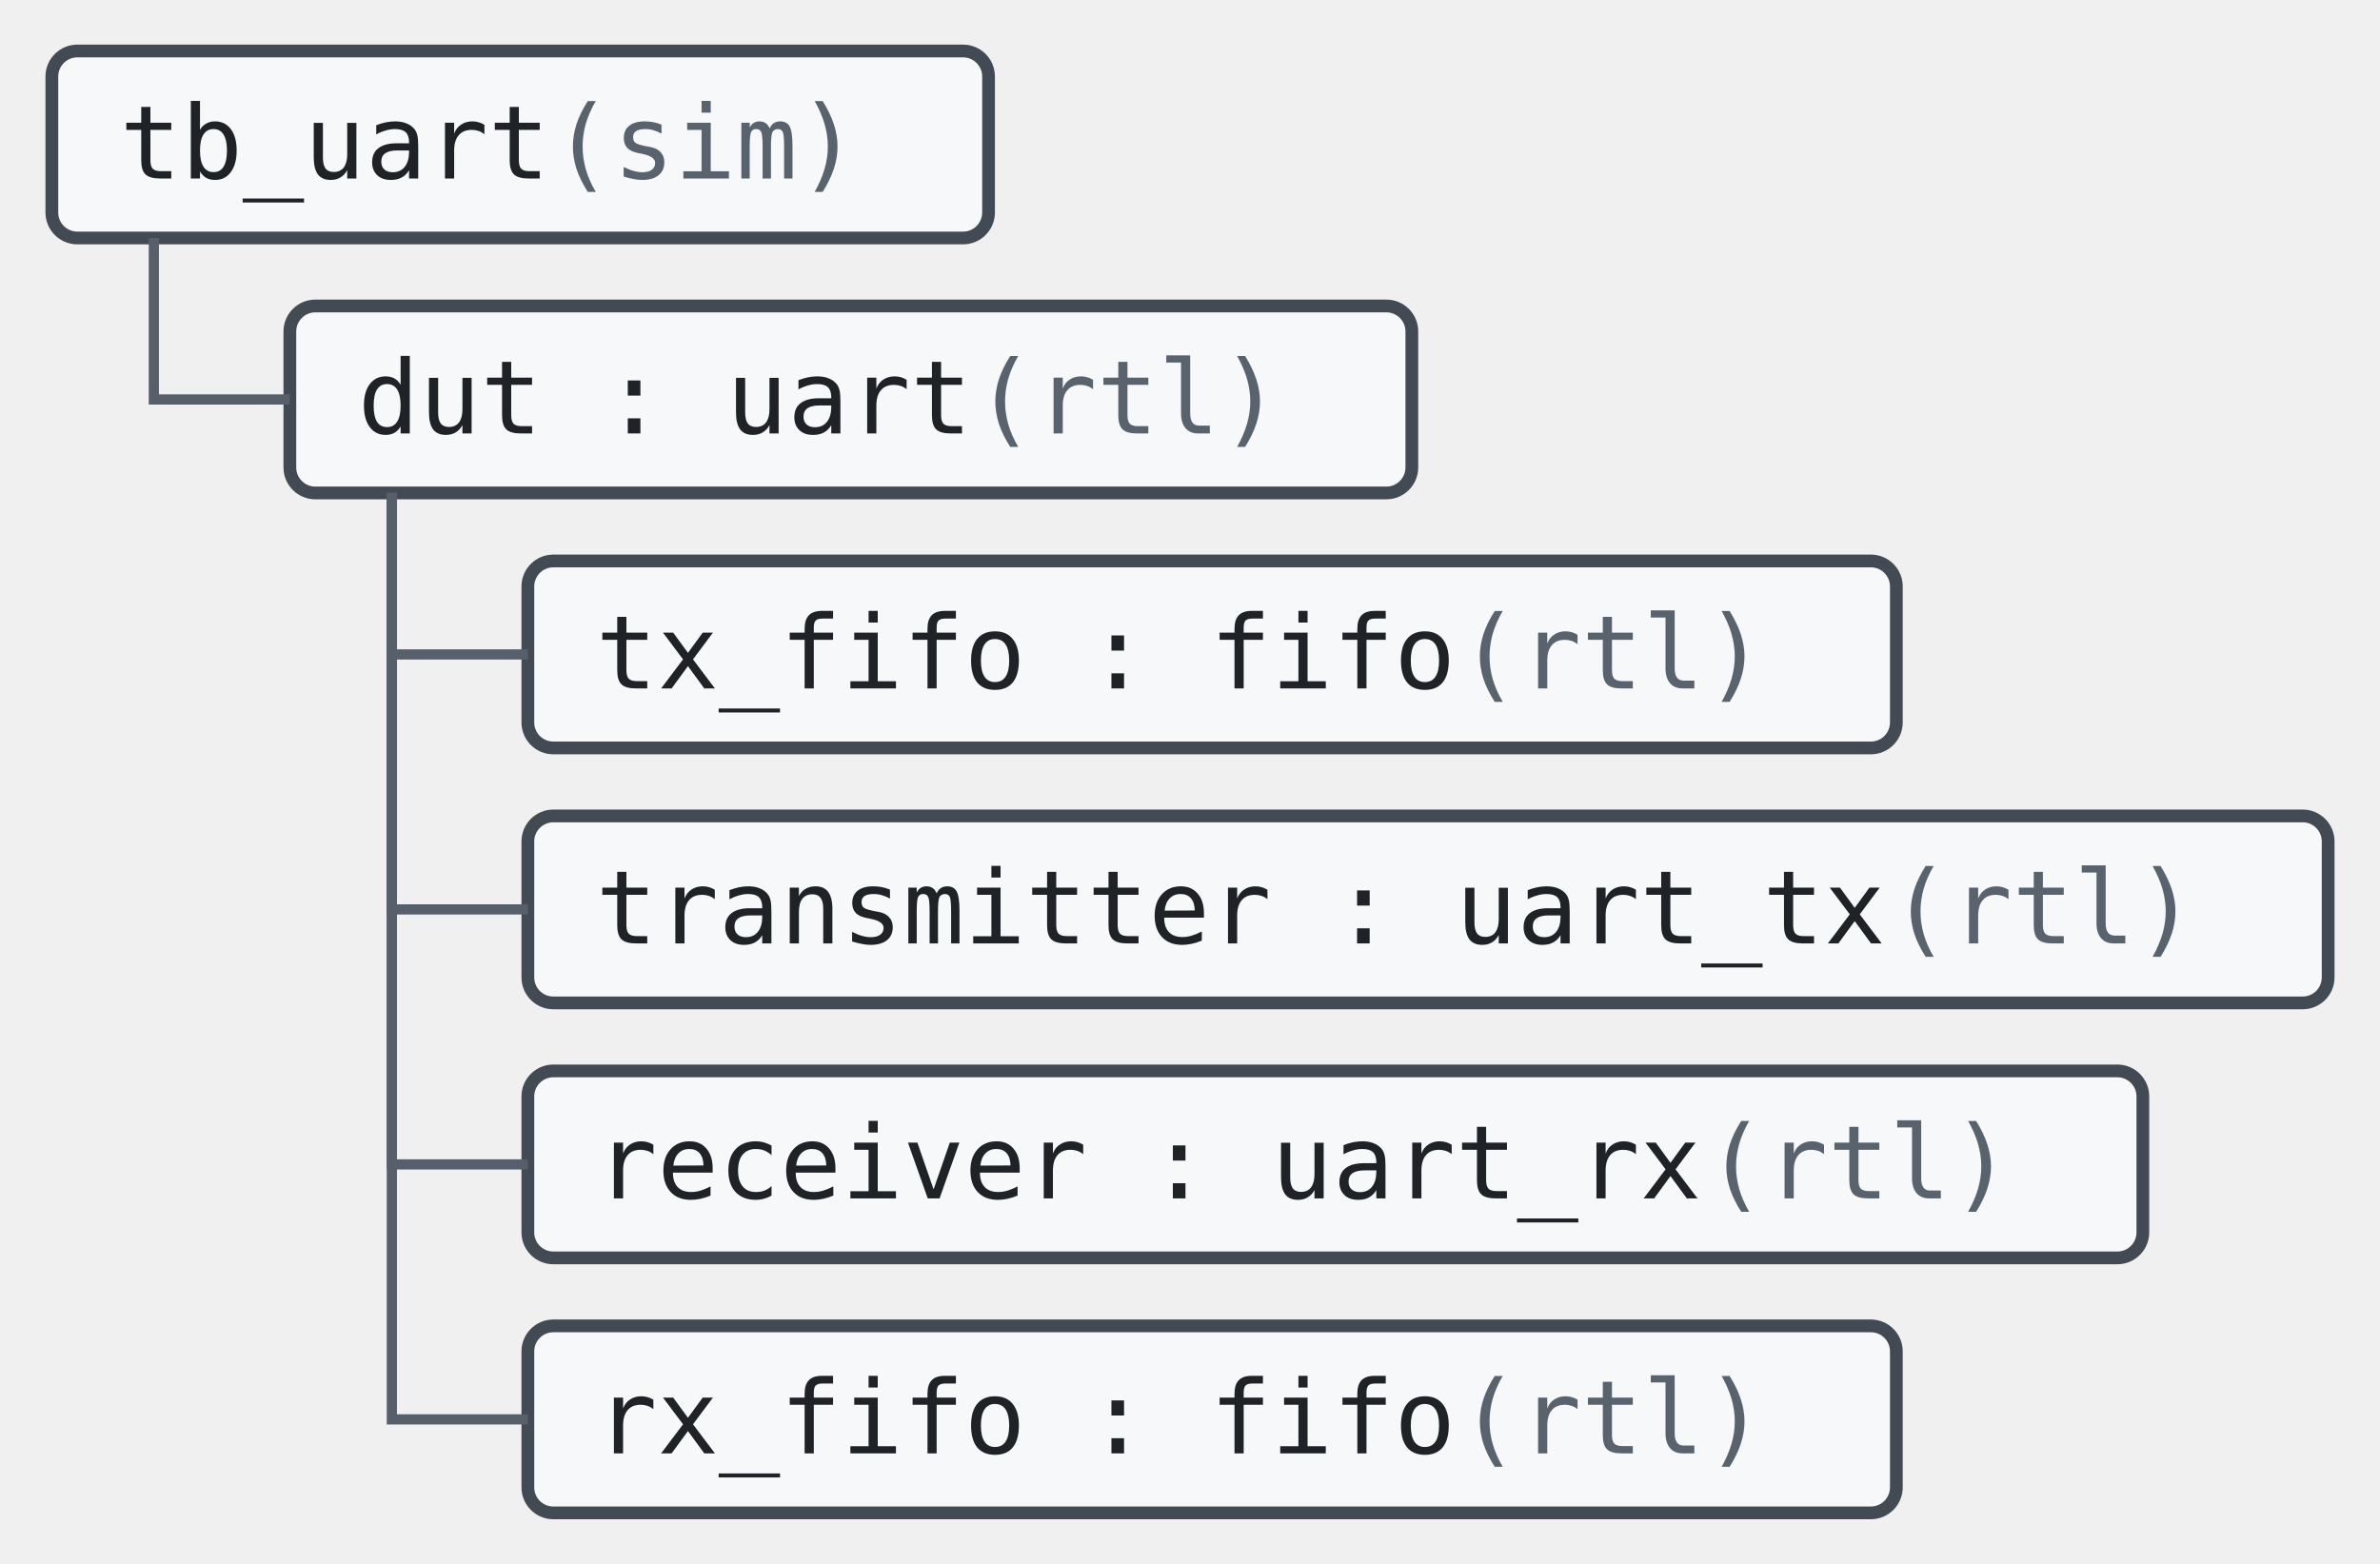
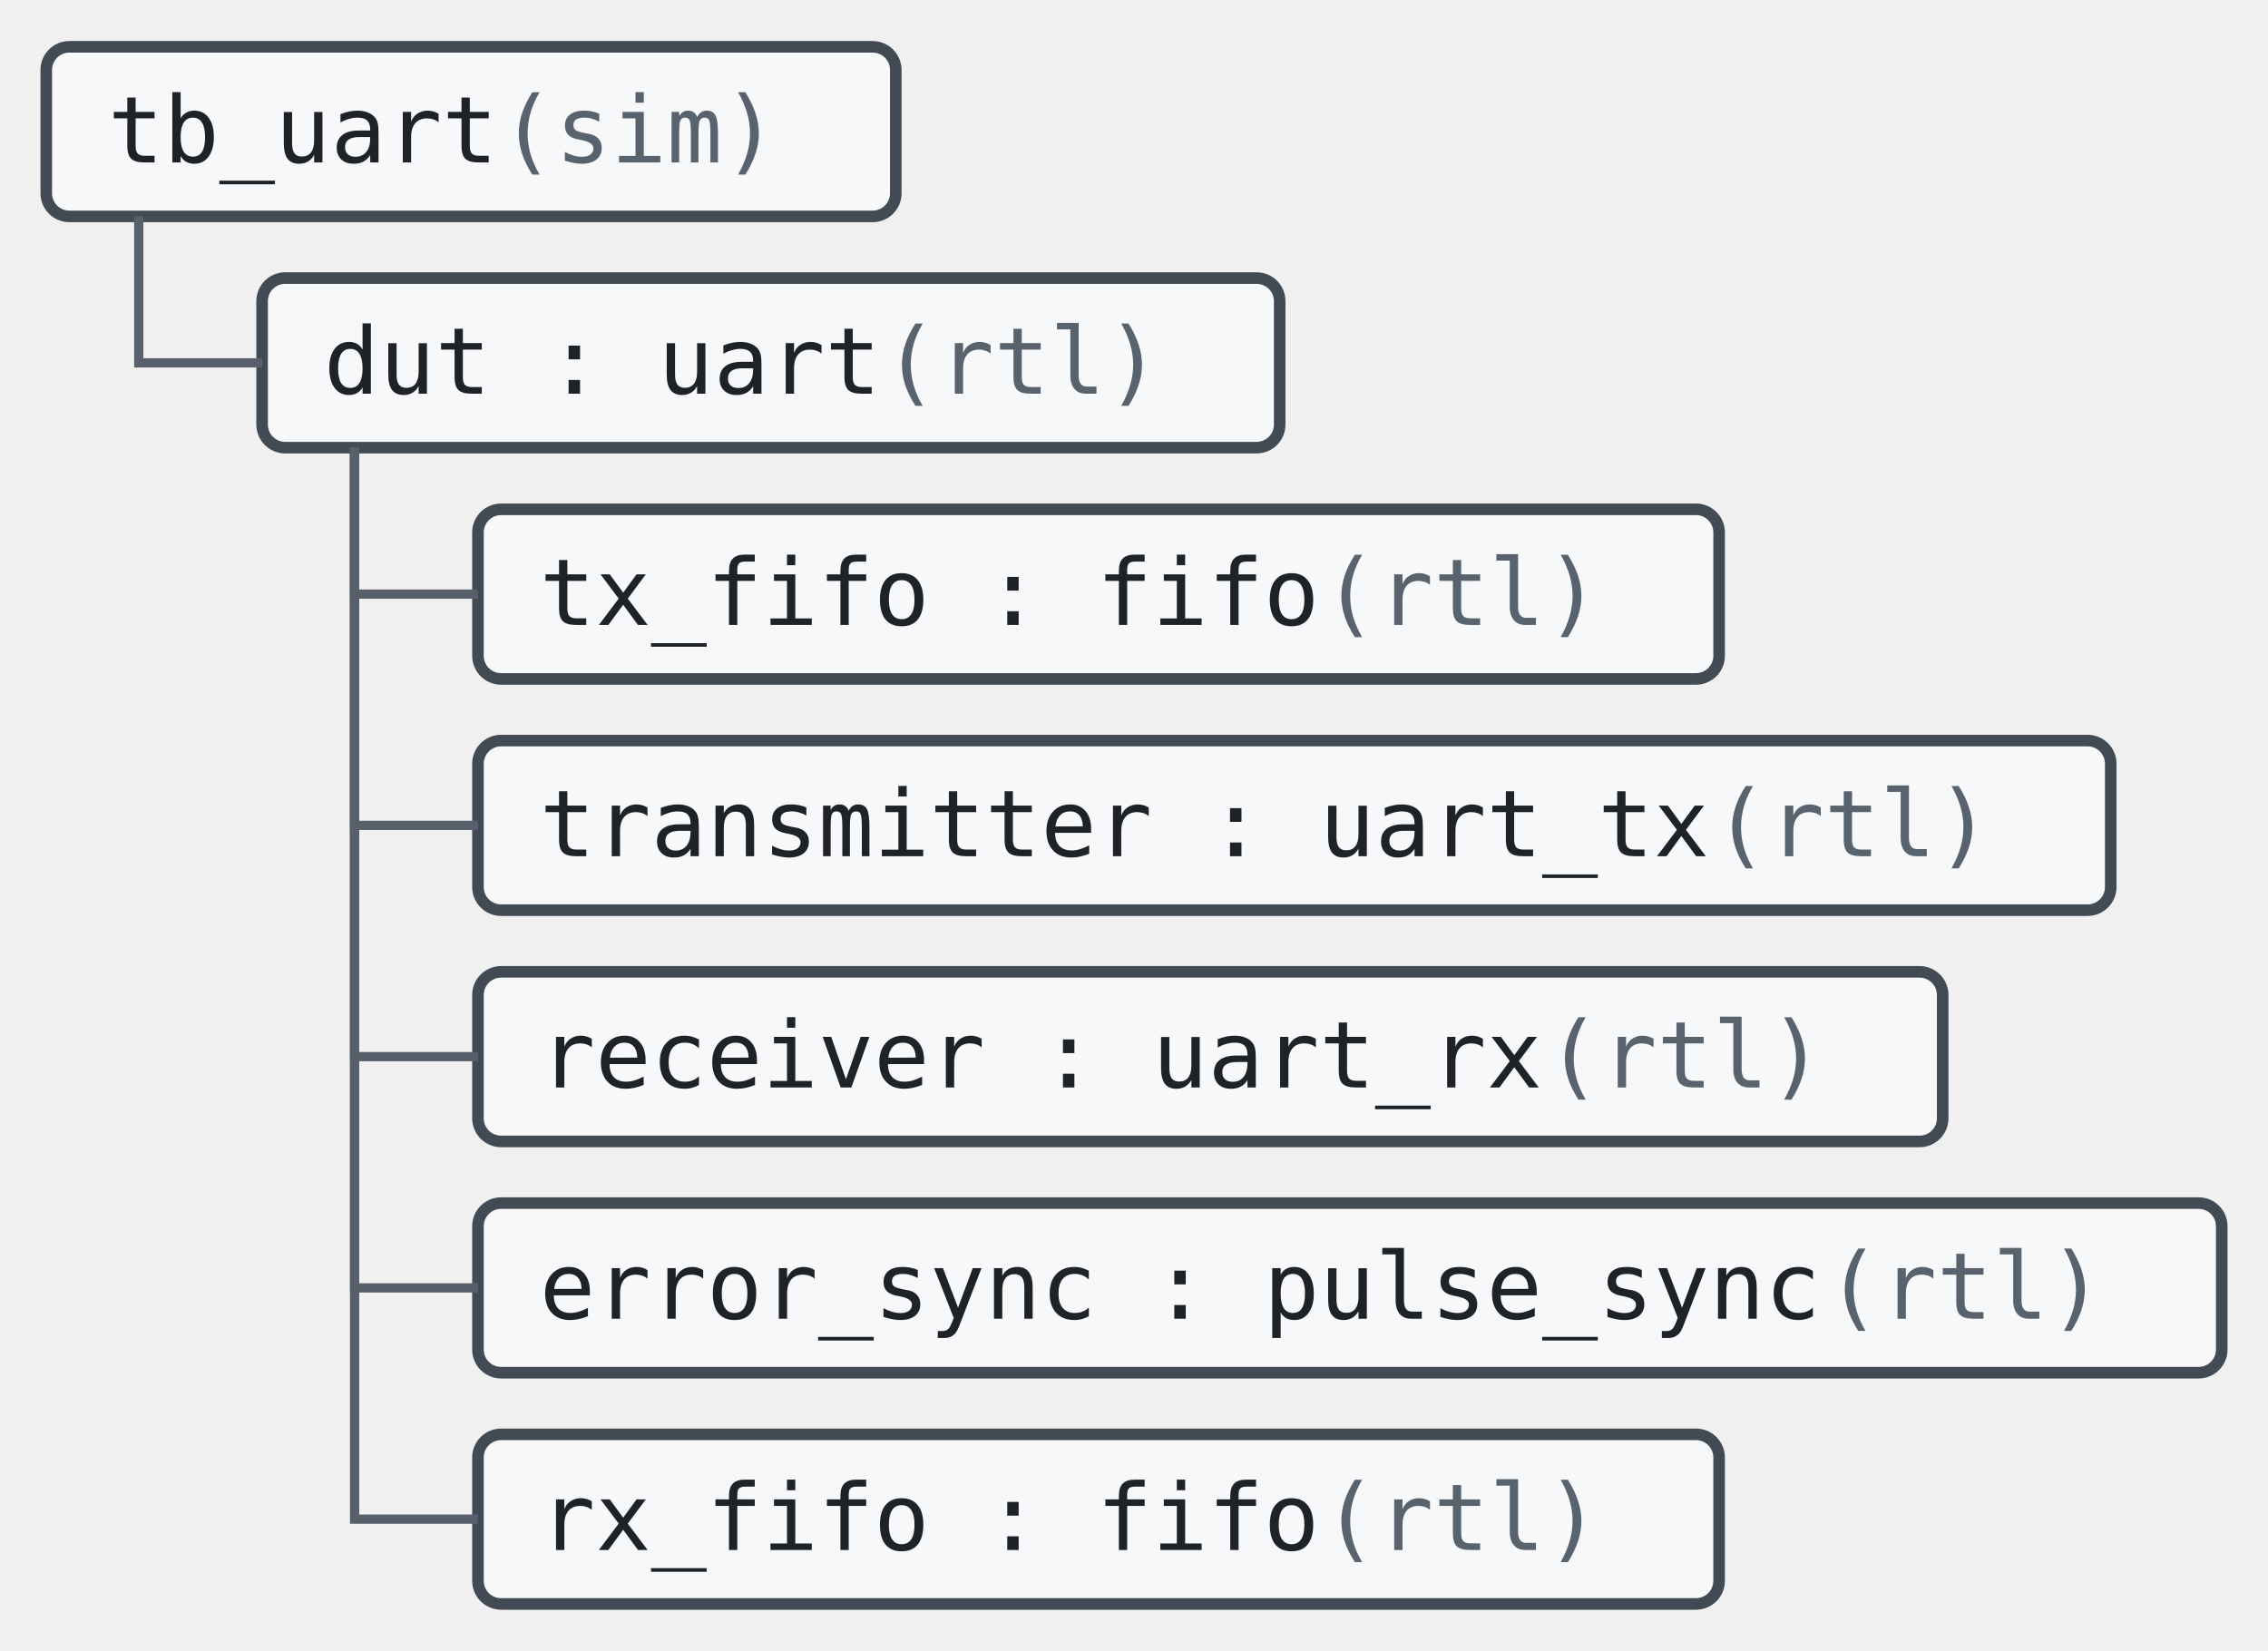
- <svg xmlns="http://www.w3.org/2000/svg" class="vfl-svg" width="280" height="184" viewBox="-6.0 -6.0 279.8 184.0" role="img">
-   <style>.vfl-box{fill:#f6f8fa;stroke:#424a53;stroke-width:1.5}.vfl-head{fill:#ddf4ff;stroke:#424a53;stroke-width:1.5}.vfl-ext{fill:#ffffff;stroke:#8c959f;stroke-width:1.2;stroke-dasharray:4 3}.vfl-sep{stroke:#8c959f;stroke-width:1;stroke-dasharray:3 3}.vfl-pin{stroke:#424a53;stroke-width:1.5;fill:#424a53}.vfl-edge{stroke:#57606a;stroke-width:1.2;fill:none}.vfl-arrow{fill:#57606a}.vfl-wire{stroke:#0969da;stroke-width:1.3;fill:none}.vfl-dot{fill:#0969da}.vfl-term{fill:#ddf4ff;stroke:#424a53;stroke-width:1.2}.vfl-small{font-size:10px}.vfl-actual{fill:#0550ae}.vfl-state{fill:#f6f8fa;stroke:#424a53;stroke-width:1.5}.vfl-initial{fill:#ddf4ff;stroke:#0969da;stroke-width:2}.vfl-label-bg{fill:#ffffff;fill-opacity:0.85}text{font-family:ui-monospace,SFMono-Regular,Menlo,Consolas,'DejaVu Sans Mono','Liberation Mono',monospace;font-size:12px;fill:#1f2328}.vfl-title{font-weight:bold}.vfl-muted{fill:#59636e}a:hover text{text-decoration:underline}@media (prefers-color-scheme:dark){.vfl-box{fill:#151b23;stroke:#9198a1}.vfl-head{fill:#0c2d6b;stroke:#9198a1}.vfl-ext{fill:#0d1117;stroke:#656c76}.vfl-pin{stroke:#9198a1;fill:#9198a1}.vfl-edge{stroke:#9198a1}.vfl-arrow{fill:#9198a1}.vfl-wire{stroke:#4493f8}.vfl-dot{fill:#4493f8}.vfl-term{fill:#0c2d6b;stroke:#9198a1}.vfl-state{fill:#151b23;stroke:#9198a1}.vfl-initial{fill:#0c2d6b;stroke:#4493f8}.vfl-label-bg{fill:#0d1117}text{fill:#f0f6fc}.vfl-actual{fill:#79c0ff}.vfl-muted{fill:#9198a1}}</style>
+ <svg xmlns="http://www.w3.org/2000/svg" class="vfl-svg" width="294" height="214" viewBox="-6.0 -6.0 294.2 214.0" role="img">
+   <style>.vfl-box{fill:#f6f8fa;stroke:#424a53;stroke-width:1.5}.vfl-head{fill:#ddf4ff;stroke:#424a53;stroke-width:1.5}.vfl-ext{fill:#ffffff;stroke:#8c959f;stroke-width:1.2;stroke-dasharray:4 3}.vfl-sep{stroke:#8c959f;stroke-width:1;stroke-dasharray:3 3}.vfl-pin{stroke:#424a53;stroke-width:1.5;fill:#424a53}.vfl-edge{stroke:#57606a;stroke-width:1.2;fill:none}.vfl-arrow{fill:#57606a}.vfl-wire{stroke:#0969da;stroke-width:1.3;fill:none}.vfl-dot{fill:#0969da}.vfl-term{fill:#ddf4ff;stroke:#424a53;stroke-width:1.2}.vfl-small{font-size:10px}.vfl-actual{fill:#0550ae}.vfl-cross{stroke:#cf222e;stroke-width:1.5;fill:none}.vfl-cross-text{fill:#cf222e}.vfl-grid{stroke:#d0d7de;stroke-width:0.8;stroke-dasharray:2 3}.vfl-wave{stroke:#424a53;stroke-width:1.3;fill:none}.vfl-wave-x{fill:url(#vfl-hatch)}.vfl-wave-d0{fill:#ffffff}.vfl-wave-d2{fill:#ffffff}.vfl-wave-d3{fill:#fff8c5}.vfl-wave-d4{fill:#ffebe9}.vfl-wave-d5{fill:#ddf4ff}.vfl-wave-d6{fill:#dafbe1}.vfl-wave-d7{fill:#fbefff}.vfl-wave-d8{fill:#fff1e5}.vfl-wave-d9{fill:#eaeef2}.vfl-gap{fill:#ffffff;stroke:#424a53;stroke-width:1}.vfl-state{fill:#f6f8fa;stroke:#424a53;stroke-width:1.5}.vfl-initial{fill:#ddf4ff;stroke:#0969da;stroke-width:2}.vfl-label-bg{fill:#ffffff;fill-opacity:0.85}text{font-family:ui-monospace,SFMono-Regular,Menlo,Consolas,'DejaVu Sans Mono','Liberation Mono',monospace;font-size:12px;fill:#1f2328}.vfl-title{font-weight:bold}.vfl-muted{fill:#59636e}a:hover text{text-decoration:underline}@media (prefers-color-scheme:dark){.vfl-box{fill:#151b23;stroke:#9198a1}.vfl-head{fill:#0c2d6b;stroke:#9198a1}.vfl-ext{fill:#0d1117;stroke:#656c76}.vfl-pin{stroke:#9198a1;fill:#9198a1}.vfl-edge{stroke:#9198a1}.vfl-arrow{fill:#9198a1}.vfl-wire{stroke:#4493f8}.vfl-dot{fill:#4493f8}.vfl-term{fill:#0c2d6b;stroke:#9198a1}.vfl-state{fill:#151b23;stroke:#9198a1}.vfl-initial{fill:#0c2d6b;stroke:#4493f8}.vfl-label-bg{fill:#0d1117}text{fill:#f0f6fc}.vfl-actual{fill:#79c0ff}.vfl-cross{stroke:#ff7b72}.vfl-cross-text{fill:#ff7b72}.vfl-grid{stroke:#3d444d}.vfl-wave{stroke:#9198a1}.vfl-wave-d0{fill:#151b23}.vfl-wave-d2{fill:#151b23}.vfl-wave-d3{fill:#3b2e00}.vfl-wave-d4{fill:#4c1d1d}.vfl-wave-d5{fill:#0c2d6b}.vfl-wave-d6{fill:#0f3a1d}.vfl-wave-d7{fill:#3a1d4c}.vfl-wave-d8{fill:#4a2a10}.vfl-wave-d9{fill:#262c36}.vfl-gap{fill:#0d1117;stroke:#9198a1}.vfl-muted{fill:#9198a1}}</style>
  <defs>
    <marker id="vfl-arrow" viewBox="0 0 10 10" refX="9" refY="5" markerWidth="8" markerHeight="8" orient="auto-start-reverse">
      <path class="vfl-arrow" d="M0,0L10,5L0,10z" />
    </marker>
  </defs>
  <a href="work.tb_uart.md">
    <rect class="vfl-box" x="0.0" y="0.0" width="110.2" height="22.0" rx="3" />
    <text x="8.0" y="15.0" text-anchor="start">tb_uart</text>
    <text x="58.8" y="15.0" text-anchor="start" class="vfl-muted"> (sim)</text>
  </a>
  <a href="work.uart.md">
    <rect class="vfl-box" x="28.0" y="30.0" width="132.0" height="22.0" rx="3" />
    <text x="36.0" y="45.0" text-anchor="start">dut : uart</text>
    <text x="108.5" y="45.0" text-anchor="start" class="vfl-muted"> (rtl)</text>
  </a>
  <a href="work.fifo.md">
    <rect class="vfl-box" x="56.0" y="60.0" width="161.0" height="22.0" rx="3" />
    <text x="64.0" y="75.0" text-anchor="start">tx_fifo : fifo</text>
    <text x="165.5" y="75.0" text-anchor="start" class="vfl-muted"> (rtl)</text>
  </a>
  <path class="vfl-edge" d="M40.0,52.0V71.0H56.0" />
  <a href="work.uart_tx.md">
    <rect class="vfl-box" x="56.0" y="90.0" width="211.8" height="22.0" rx="3" />
    <text x="64.0" y="105.0" text-anchor="start">transmitter : uart_tx</text>
    <text x="216.2" y="105.0" text-anchor="start" class="vfl-muted"> (rtl)</text>
  </a>
  <path class="vfl-edge" d="M40.0,52.0V101.0H56.0" />
  <a href="work.uart_rx.md">
    <rect class="vfl-box" x="56.0" y="120.0" width="190.0" height="22.0" rx="3" />
    <text x="64.0" y="135.0" text-anchor="start">receiver : uart_rx</text>
    <text x="194.5" y="135.0" text-anchor="start" class="vfl-muted"> (rtl)</text>
  </a>
  <path class="vfl-edge" d="M40.0,52.0V131.0H56.0" />
-   <a href="work.fifo.md">
-     <rect class="vfl-box" x="56.0" y="150.0" width="161.0" height="22.0" rx="3" />
-     <text x="64.0" y="165.0" text-anchor="start">rx_fifo : fifo</text>
-     <text x="165.5" y="165.0" text-anchor="start" class="vfl-muted"> (rtl)</text>
+   <a href="work.pulse_sync.md">
+     <rect class="vfl-box" x="56.0" y="150.0" width="226.2" height="22.0" rx="3" />
+     <text x="64.0" y="165.0" text-anchor="start">error_sync : pulse_sync</text>
+     <text x="230.8" y="165.0" text-anchor="start" class="vfl-muted"> (rtl)</text>
  </a>
  <path class="vfl-edge" d="M40.0,52.0V161.0H56.0" />
+   <a href="work.fifo.md">
+     <rect class="vfl-box" x="56.0" y="180.0" width="161.0" height="22.0" rx="3" />
+     <text x="64.0" y="195.0" text-anchor="start">rx_fifo : fifo</text>
+     <text x="165.5" y="195.0" text-anchor="start" class="vfl-muted"> (rtl)</text>
+   </a>
+   <path class="vfl-edge" d="M40.0,52.0V191.0H56.0" />
  <path class="vfl-edge" d="M12.0,22.0V41.0H28.0" />
</svg>
